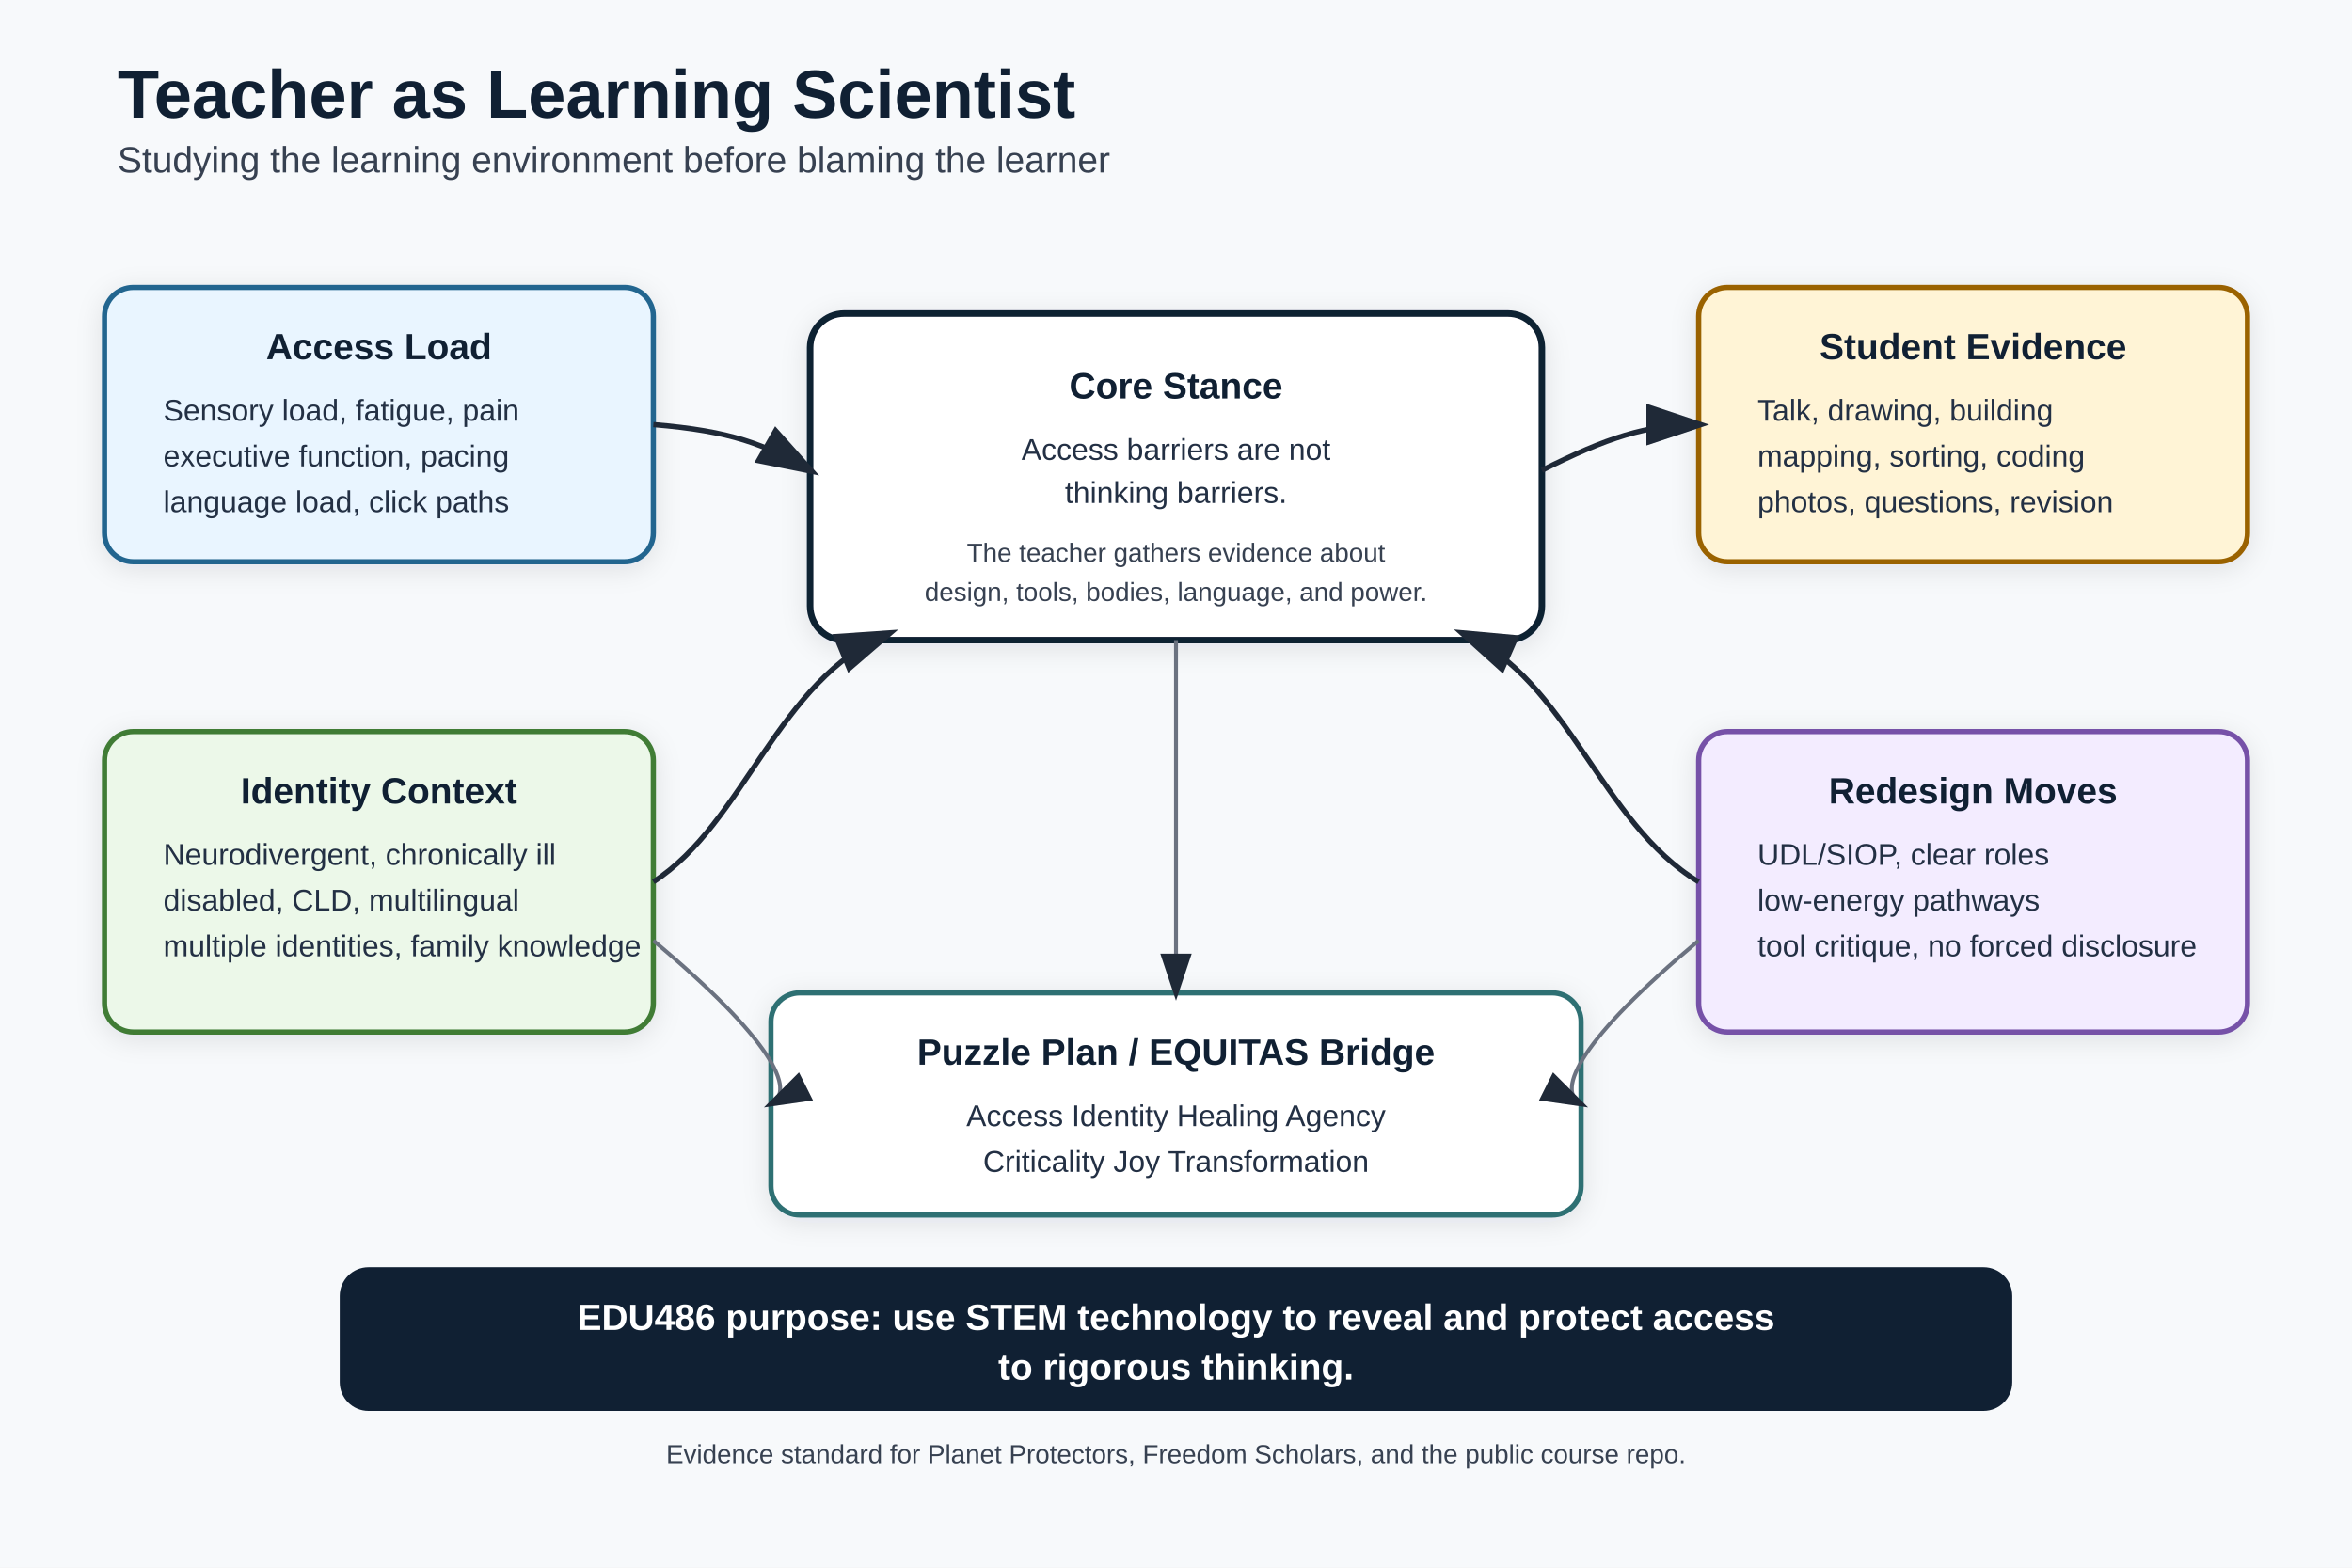
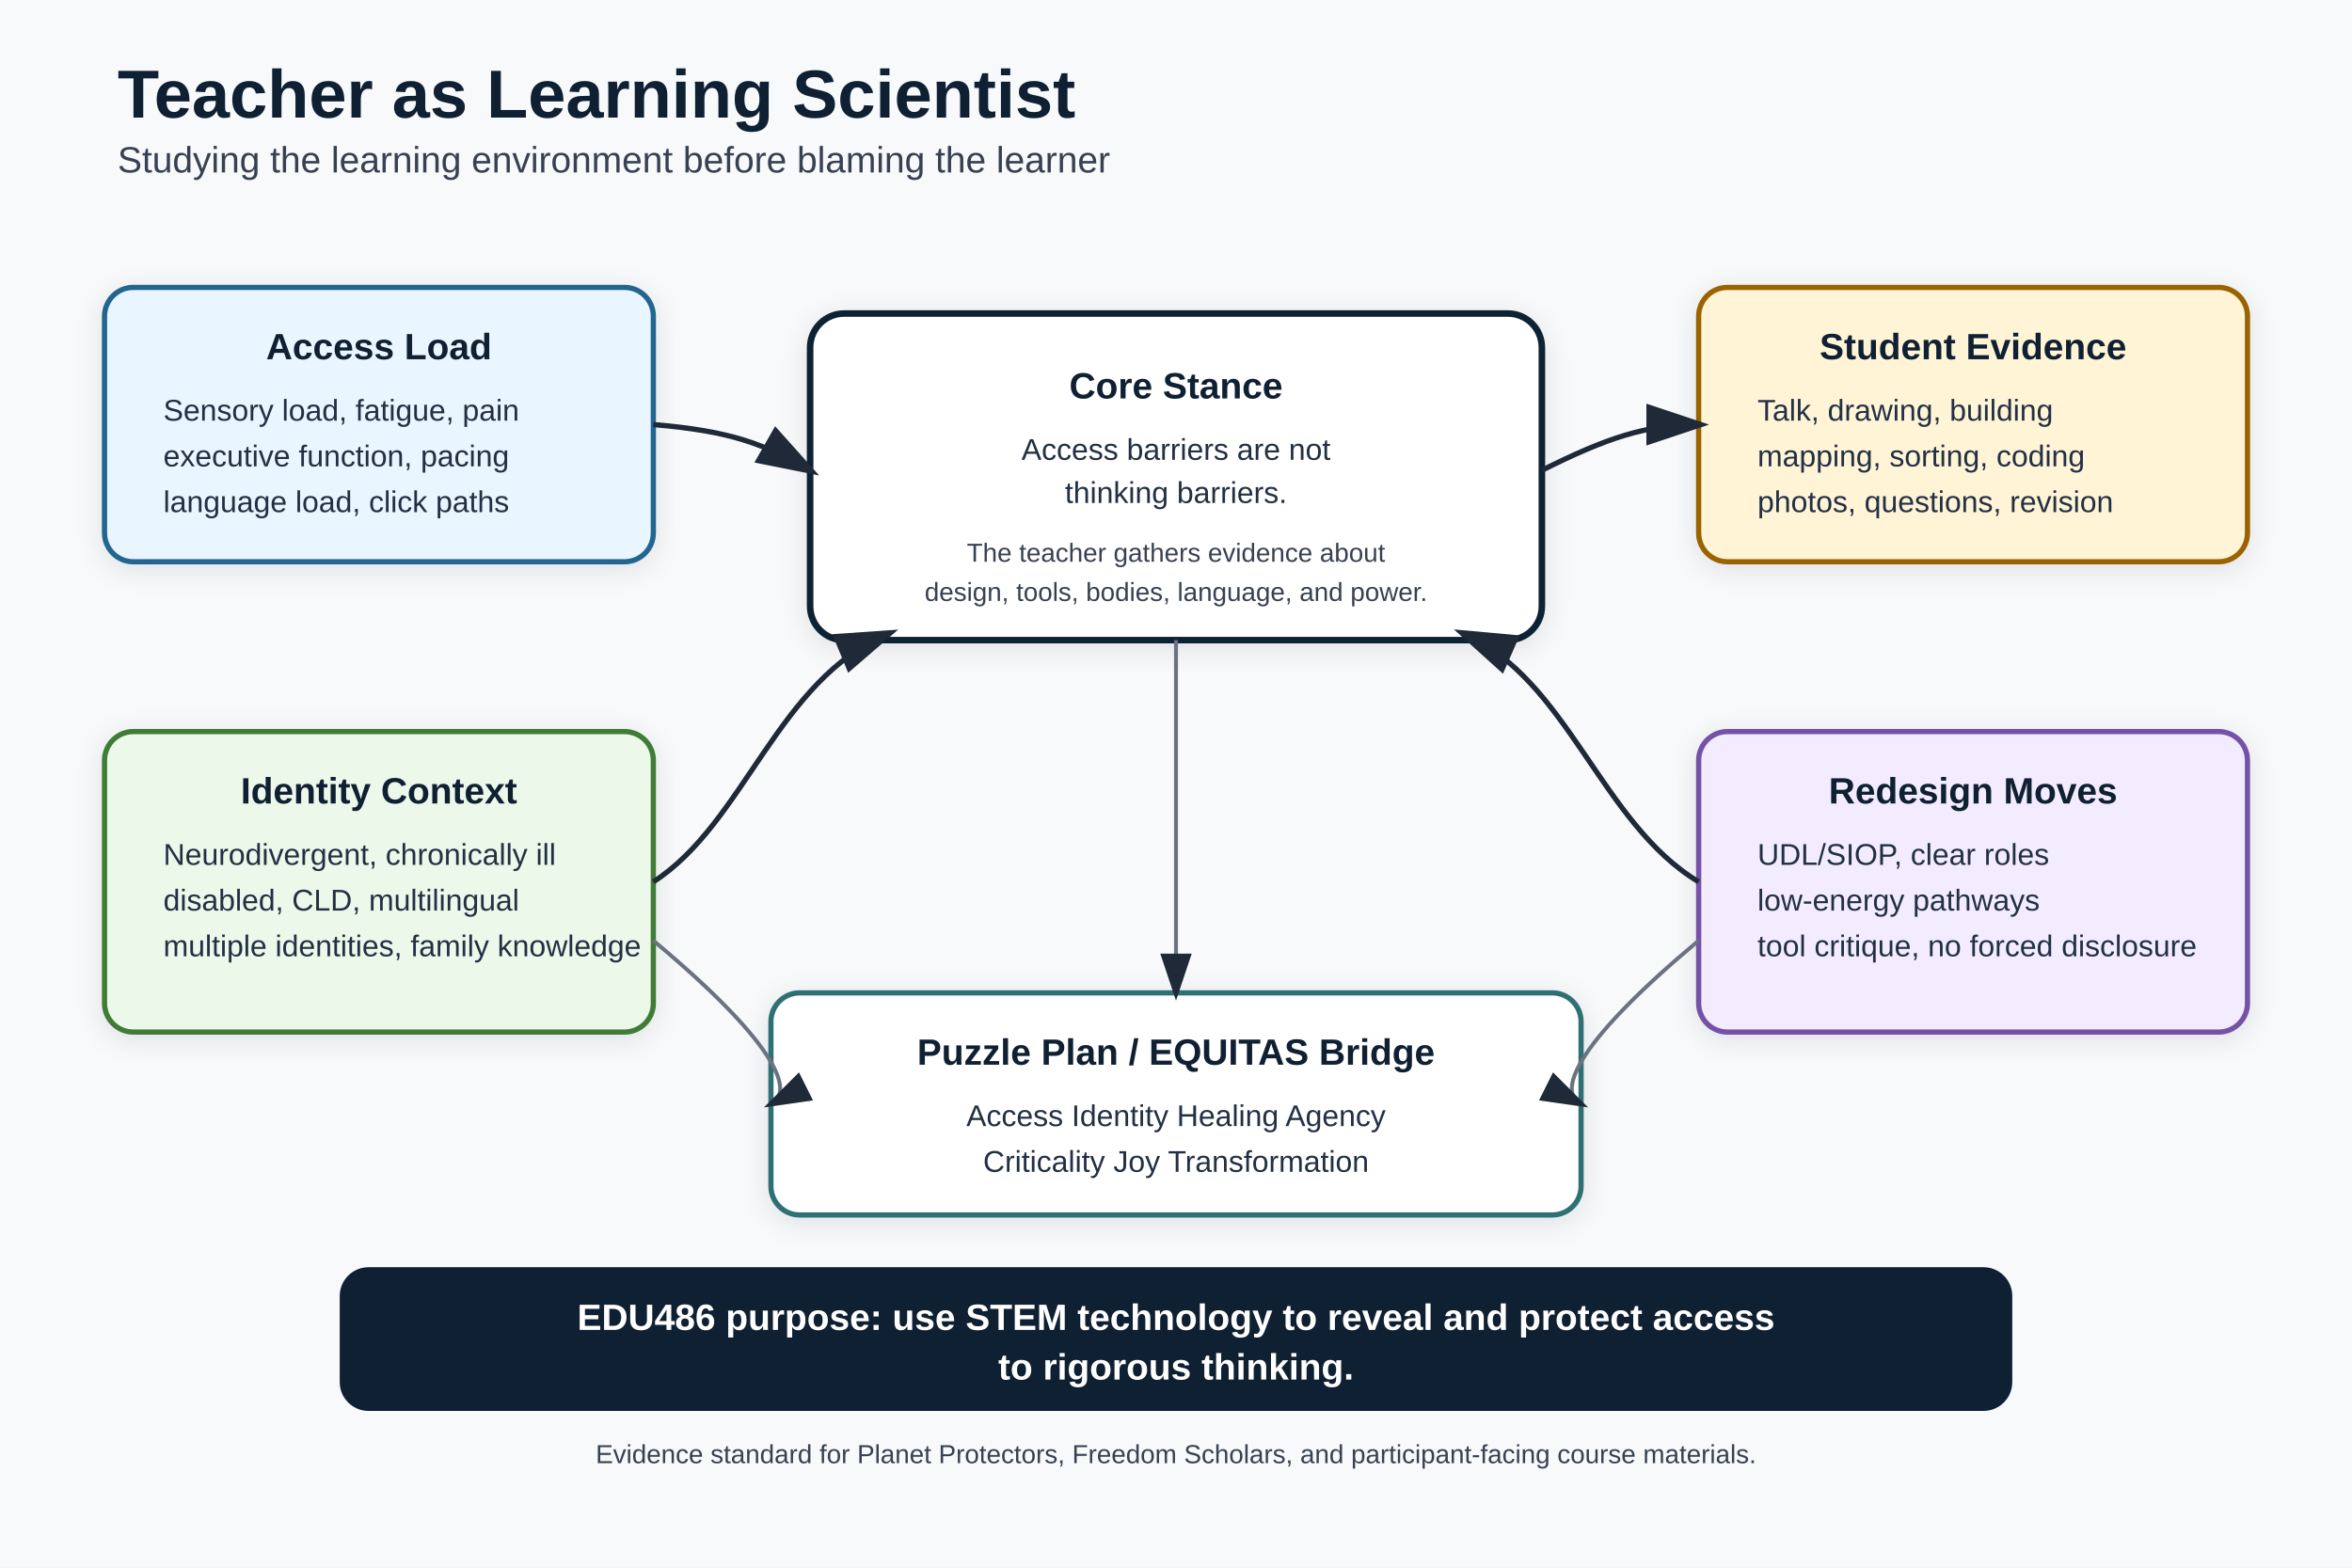
<svg xmlns="http://www.w3.org/2000/svg" width="1800" height="1200" viewBox="0 0 1800 1200" role="img" aria-labelledby="title desc">
  <defs>
    <marker id="arrow" markerWidth="12" markerHeight="12" refX="10" refY="4" orient="auto" markerUnits="strokeWidth">
      <path d="M0,0 L0,8 L12,4 z" fill="#1f2937" />
    </marker>
    <style>
      .bg { fill: #f7f9fb; }
      .title { font: 700 52px Arial, sans-serif; fill: #102033; }
      .subtitle { font: 400 28px Arial, sans-serif; fill: #374151; }
      .box-title { font: 700 28px Arial, sans-serif; fill: #102033; }
      .box-text { font: 400 23px Arial, sans-serif; fill: #233044; }
      .small { font: 400 20px Arial, sans-serif; fill: #374151; }
      .tiny { font: 700 18px Arial, sans-serif; fill: #102033; letter-spacing: 0; }
      .line { stroke: #1f2937; stroke-width: 4; fill: none; marker-end: url(#arrow); }
      .thin { stroke: #6b7280; stroke-width: 3; fill: none; marker-end: url(#arrow); }
      .shadow { filter: drop-shadow(0 4px 10px rgba(15, 23, 42, .10)); }
    </style>
  </defs>
  <rect class="bg" width="1800" height="1200" />
  <text x="90" y="90" class="title">Teacher as Learning Scientist</text>
  <text x="90" y="132" class="subtitle">Studying the learning environment before blaming the learner</text>
  <rect x="620" y="240" width="560" height="250" rx="26" fill="#ffffff" stroke="#102033" stroke-width="5" class="shadow" />
  <text x="900" y="305" text-anchor="middle" class="box-title">Core Stance</text>
  <text x="900" y="352" text-anchor="middle" class="box-text">Access barriers are not</text>
  <text x="900" y="385" text-anchor="middle" class="box-text">thinking barriers.</text>
  <text x="900" y="430" text-anchor="middle" class="small">The teacher gathers evidence about</text>
  <text x="900" y="460" text-anchor="middle" class="small">design, tools, bodies, language, and power.</text>
  <rect x="80" y="220" width="420" height="210" rx="22" fill="#e9f5ff" stroke="#21658f" stroke-width="4" class="shadow" />
  <text x="290" y="275" text-anchor="middle" class="box-title">Access Load</text>
  <text x="125" y="322" class="box-text">Sensory load, fatigue, pain</text>
  <text x="125" y="357" class="box-text">executive function, pacing</text>
  <text x="125" y="392" class="box-text">language load, click paths</text>
  <rect x="1300" y="220" width="420" height="210" rx="22" fill="#fff4d6" stroke="#9a6200" stroke-width="4" class="shadow" />
  <text x="1510" y="275" text-anchor="middle" class="box-title">Student Evidence</text>
  <text x="1345" y="322" class="box-text">Talk, drawing, building</text>
  <text x="1345" y="357" class="box-text">mapping, sorting, coding</text>
  <text x="1345" y="392" class="box-text">photos, questions, revision</text>
  <rect x="80" y="560" width="420" height="230" rx="22" fill="#ecf8e9" stroke="#3f7b35" stroke-width="4" class="shadow" />
  <text x="290" y="615" text-anchor="middle" class="box-title">Identity Context</text>
  <text x="125" y="662" class="box-text">Neurodivergent, chronically ill</text>
  <text x="125" y="697" class="box-text">disabled, CLD, multilingual</text>
  <text x="125" y="732" class="box-text">multiple identities, family knowledge</text>
  <rect x="1300" y="560" width="420" height="230" rx="22" fill="#f3ecff" stroke="#7651a8" stroke-width="4" class="shadow" />
  <text x="1510" y="615" text-anchor="middle" class="box-title">Redesign Moves</text>
  <text x="1345" y="662" class="box-text">UDL/SIOP, clear roles</text>
  <text x="1345" y="697" class="box-text">low-energy pathways</text>
  <text x="1345" y="732" class="box-text">tool critique, no forced disclosure</text>
  <rect x="590" y="760" width="620" height="170" rx="22" fill="#ffffff" stroke="#2f6f73" stroke-width="4" class="shadow" />
  <text x="900" y="815" text-anchor="middle" class="box-title">Puzzle Plan / EQUITAS Bridge</text>
  <text x="900" y="862" text-anchor="middle" class="box-text">Access  Identity  Healing  Agency</text>
  <text x="900" y="897" text-anchor="middle" class="box-text">Criticality  Joy  Transformation</text>
  <path class="line" d="M500 325 C560 330, 585 340, 620 360" />
  <path class="line" d="M1180 360 C1230 335, 1260 325, 1300 325" />
  <path class="line" d="M500 675 C570 630, 595 520, 680 485" />
  <path class="line" d="M1300 675 C1225 630, 1200 520, 1120 485" />
  <path class="thin" d="M900 490 L900 760" />
  <path class="thin" d="M500 720 C590 795, 610 835, 590 845" />
  <path class="thin" d="M1300 720 C1210 795, 1190 835, 1210 845" />
  <rect x="260" y="970" width="1280" height="110" rx="22" fill="#102033" />
  <text x="900" y="1018" text-anchor="middle" fill="#ffffff" font-family="Arial, sans-serif" font-weight="700" font-size="28">EDU486 purpose: use STEM technology to reveal and protect access</text>
  <text x="900" y="1056" text-anchor="middle" fill="#ffffff" font-family="Arial, sans-serif" font-weight="700" font-size="28">to rigorous thinking.</text>
-   <text x="900" y="1120" text-anchor="middle" class="small">Evidence standard for Planet Protectors, Freedom Scholars, and the public course repo.</text>
+   <text x="900" y="1120" text-anchor="middle" class="small">Evidence standard for Planet Protectors, Freedom Scholars, and participant-facing course materials.</text>
</svg>
